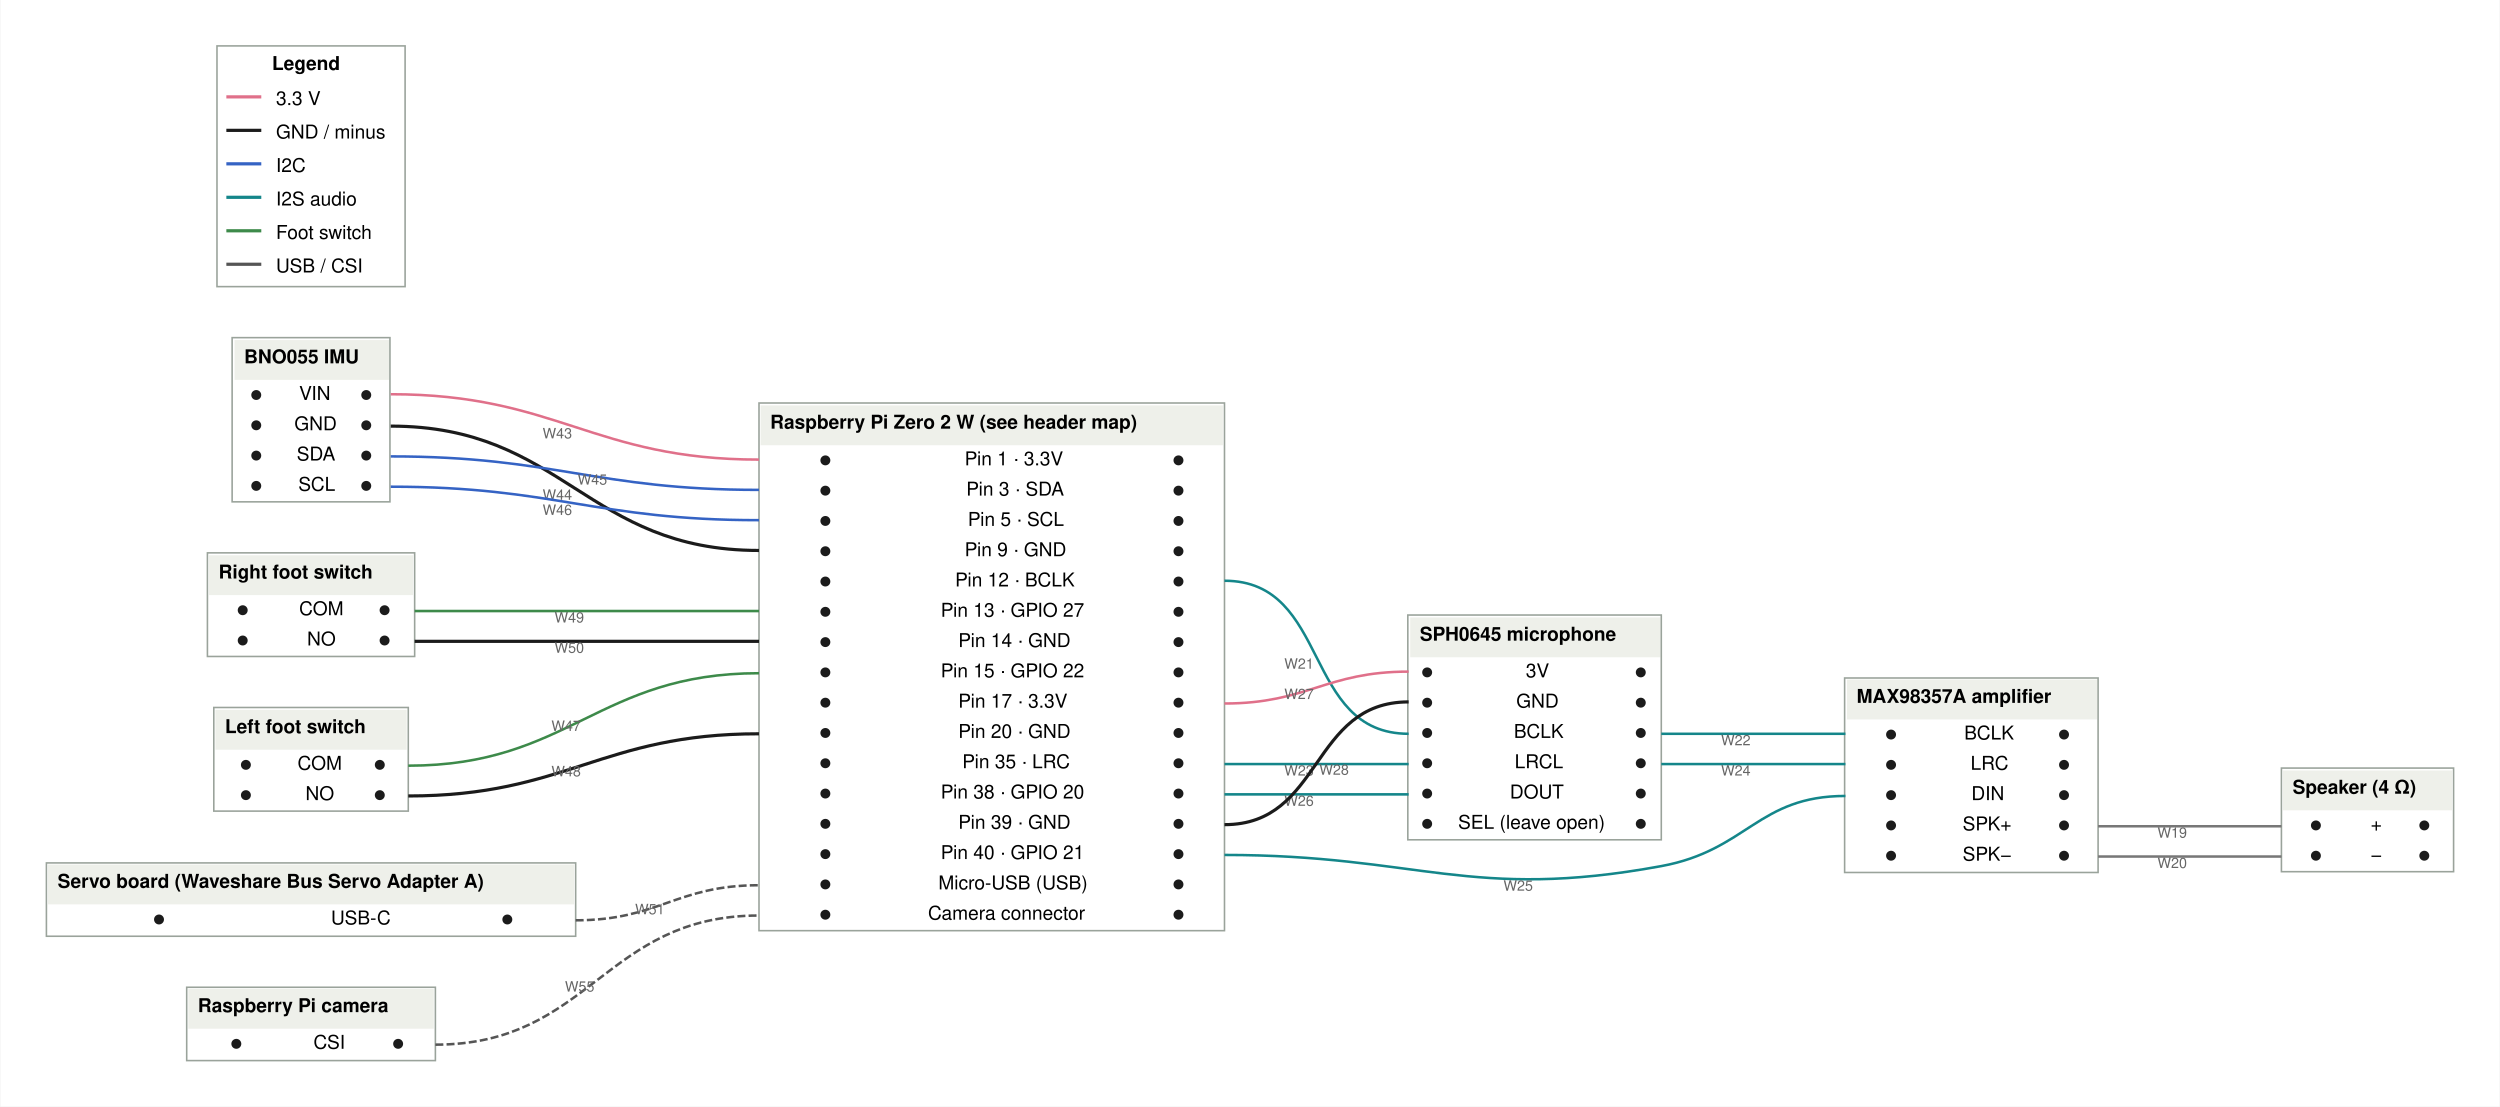
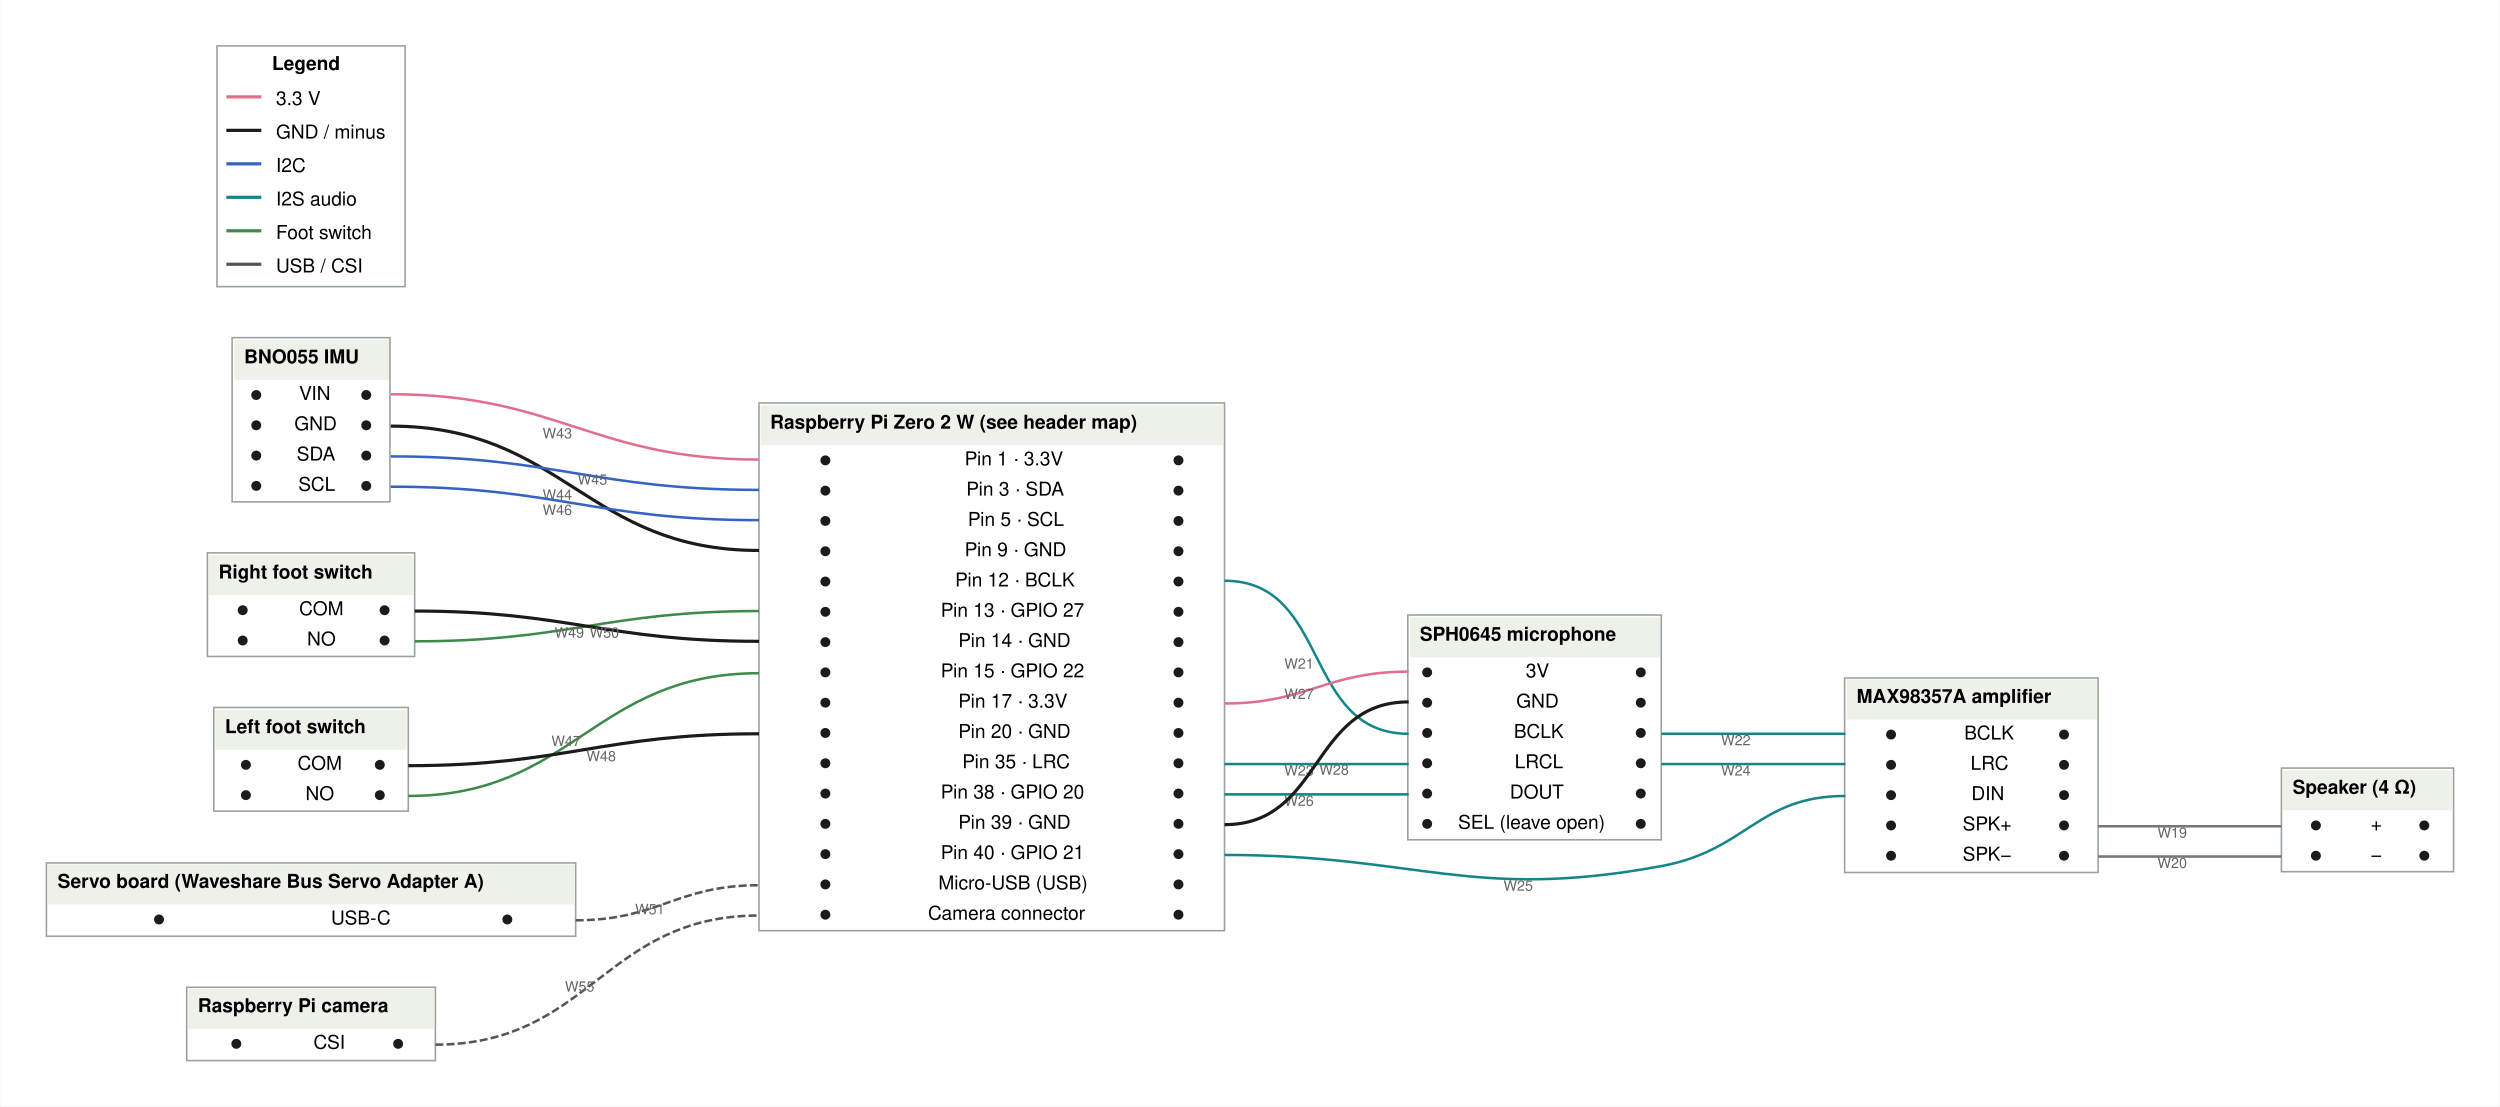
<svg xmlns="http://www.w3.org/2000/svg" width="1568pt" height="694pt" viewBox="0.00 0.00 1567.60 694.10">
  <g id="graph0" class="graph" transform="scale(1 1) rotate(0) translate(28.8 665.3)">
    <polygon fill="white" stroke="transparent" points="-28.8,28.8 -28.8,-665.3 1538.8,-665.3 1538.8,28.8 -28.8,28.8" />
    <g id="node1" class="node">
      <polygon fill="white" stroke="transparent" points="0,-78 0,-124 332,-124 332,-78 0,-78" />
      <polygon fill="#eef0ea" stroke="transparent" points="1,-98 1,-123 331,-123 331,-98 1,-98" />
      <text text-anchor="start" x="7" y="-108.4" font-family="Helvetica,sans-Serif" font-weight="bold" font-size="12.00">Servo board (Waveshare Bus Servo Adapter A)</text>
      <text text-anchor="start" x="67" y="-85.4" font-family="Helvetica,sans-Serif" font-size="12.00" fill="#1b1b1b">●</text>
      <text text-anchor="start" x="178.5" y="-85.4" font-family="Helvetica,sans-Serif" font-size="12.00">USB-C</text>
      <text text-anchor="start" x="285.5" y="-85.4" font-family="Helvetica,sans-Serif" font-size="12.00" fill="#1b1b1b">●</text>
      <polygon fill="none" stroke="#9aa39b" points="0,-78 0,-124 332,-124 332,-78 0,-78" />
    </g>
    <g id="node6" class="node">
      <polygon fill="white" stroke="transparent" points="447,-81.5 447,-412.5 739,-412.5 739,-81.5 447,-81.5" />
      <polygon fill="#eef0ea" stroke="transparent" points="448,-386 448,-411 738,-411 738,-386 448,-386" />
      <text text-anchor="start" x="454" y="-396.4" font-family="Helvetica,sans-Serif" font-weight="bold" font-size="12.00">Raspberry Pi Zero 2 W (see header map)</text>
      <text text-anchor="start" x="485" y="-373.4" font-family="Helvetica,sans-Serif" font-size="12.00" fill="#1b1b1b">●</text>
      <text text-anchor="start" x="576" y="-373.4" font-family="Helvetica,sans-Serif" font-size="12.00">Pin 1 · 3.3V</text>
      <text text-anchor="start" x="706.5" y="-373.4" font-family="Helvetica,sans-Serif" font-size="12.00" fill="#1b1b1b">●</text>
      <text text-anchor="start" x="485" y="-354.4" font-family="Helvetica,sans-Serif" font-size="12.00" fill="#1b1b1b">●</text>
      <text text-anchor="start" x="577" y="-354.4" font-family="Helvetica,sans-Serif" font-size="12.00">Pin 3 · SDA</text>
      <text text-anchor="start" x="706.5" y="-354.4" font-family="Helvetica,sans-Serif" font-size="12.00" fill="#1b1b1b">●</text>
      <text text-anchor="start" x="485" y="-335.4" font-family="Helvetica,sans-Serif" font-size="12.00" fill="#1b1b1b">●</text>
      <text text-anchor="start" x="578" y="-335.4" font-family="Helvetica,sans-Serif" font-size="12.00">Pin 5 · SCL</text>
      <text text-anchor="start" x="706.5" y="-335.4" font-family="Helvetica,sans-Serif" font-size="12.00" fill="#1b1b1b">●</text>
      <text text-anchor="start" x="485" y="-316.4" font-family="Helvetica,sans-Serif" font-size="12.00" fill="#1b1b1b">●</text>
      <text text-anchor="start" x="576" y="-316.4" font-family="Helvetica,sans-Serif" font-size="12.00">Pin 9 · GND</text>
      <text text-anchor="start" x="706.5" y="-316.4" font-family="Helvetica,sans-Serif" font-size="12.00" fill="#1b1b1b">●</text>
      <text text-anchor="start" x="485" y="-297.4" font-family="Helvetica,sans-Serif" font-size="12.00" fill="#1b1b1b">●</text>
      <text text-anchor="start" x="570" y="-297.4" font-family="Helvetica,sans-Serif" font-size="12.00">Pin 12 · BCLK</text>
      <text text-anchor="start" x="706.5" y="-297.4" font-family="Helvetica,sans-Serif" font-size="12.00" fill="#1b1b1b">●</text>
      <text text-anchor="start" x="485" y="-278.4" font-family="Helvetica,sans-Serif" font-size="12.00" fill="#1b1b1b">●</text>
      <text text-anchor="start" x="561" y="-278.4" font-family="Helvetica,sans-Serif" font-size="12.00">Pin 13 · GPIO 27</text>
      <text text-anchor="start" x="706.5" y="-278.4" font-family="Helvetica,sans-Serif" font-size="12.00" fill="#1b1b1b">●</text>
      <text text-anchor="start" x="485" y="-259.4" font-family="Helvetica,sans-Serif" font-size="12.00" fill="#1b1b1b">●</text>
      <text text-anchor="start" x="572" y="-259.4" font-family="Helvetica,sans-Serif" font-size="12.00">Pin 14 · GND</text>
      <text text-anchor="start" x="706.5" y="-259.4" font-family="Helvetica,sans-Serif" font-size="12.00" fill="#1b1b1b">●</text>
      <text text-anchor="start" x="485" y="-240.4" font-family="Helvetica,sans-Serif" font-size="12.00" fill="#1b1b1b">●</text>
      <text text-anchor="start" x="561" y="-240.4" font-family="Helvetica,sans-Serif" font-size="12.00">Pin 15 · GPIO 22</text>
      <text text-anchor="start" x="706.5" y="-240.4" font-family="Helvetica,sans-Serif" font-size="12.00" fill="#1b1b1b">●</text>
      <text text-anchor="start" x="485" y="-221.4" font-family="Helvetica,sans-Serif" font-size="12.00" fill="#1b1b1b">●</text>
      <text text-anchor="start" x="572" y="-221.4" font-family="Helvetica,sans-Serif" font-size="12.00">Pin 17 · 3.3V</text>
      <text text-anchor="start" x="706.5" y="-221.4" font-family="Helvetica,sans-Serif" font-size="12.00" fill="#1b1b1b">●</text>
      <text text-anchor="start" x="485" y="-202.4" font-family="Helvetica,sans-Serif" font-size="12.00" fill="#1b1b1b">●</text>
      <text text-anchor="start" x="572" y="-202.4" font-family="Helvetica,sans-Serif" font-size="12.00">Pin 20 · GND</text>
      <text text-anchor="start" x="706.5" y="-202.4" font-family="Helvetica,sans-Serif" font-size="12.00" fill="#1b1b1b">●</text>
      <text text-anchor="start" x="485" y="-183.4" font-family="Helvetica,sans-Serif" font-size="12.00" fill="#1b1b1b">●</text>
      <text text-anchor="start" x="574.5" y="-183.4" font-family="Helvetica,sans-Serif" font-size="12.00">Pin 35 · LRC</text>
      <text text-anchor="start" x="706.5" y="-183.4" font-family="Helvetica,sans-Serif" font-size="12.00" fill="#1b1b1b">●</text>
      <text text-anchor="start" x="485" y="-164.4" font-family="Helvetica,sans-Serif" font-size="12.00" fill="#1b1b1b">●</text>
      <text text-anchor="start" x="561" y="-164.4" font-family="Helvetica,sans-Serif" font-size="12.00">Pin 38 · GPIO 20</text>
      <text text-anchor="start" x="706.5" y="-164.4" font-family="Helvetica,sans-Serif" font-size="12.00" fill="#1b1b1b">●</text>
      <text text-anchor="start" x="485" y="-145.4" font-family="Helvetica,sans-Serif" font-size="12.00" fill="#1b1b1b">●</text>
      <text text-anchor="start" x="572" y="-145.4" font-family="Helvetica,sans-Serif" font-size="12.00">Pin 39 · GND</text>
      <text text-anchor="start" x="706.5" y="-145.4" font-family="Helvetica,sans-Serif" font-size="12.00" fill="#1b1b1b">●</text>
      <text text-anchor="start" x="485" y="-126.4" font-family="Helvetica,sans-Serif" font-size="12.00" fill="#1b1b1b">●</text>
      <text text-anchor="start" x="561" y="-126.4" font-family="Helvetica,sans-Serif" font-size="12.00">Pin 40 · GPIO 21</text>
      <text text-anchor="start" x="706.5" y="-126.4" font-family="Helvetica,sans-Serif" font-size="12.00" fill="#1b1b1b">●</text>
      <text text-anchor="start" x="485" y="-107.4" font-family="Helvetica,sans-Serif" font-size="12.00" fill="#1b1b1b">●</text>
      <text text-anchor="start" x="559.5" y="-107.4" font-family="Helvetica,sans-Serif" font-size="12.00">Micro-USB (USB)</text>
      <text text-anchor="start" x="706.5" y="-107.4" font-family="Helvetica,sans-Serif" font-size="12.00" fill="#1b1b1b">●</text>
      <text text-anchor="start" x="485" y="-88.4" font-family="Helvetica,sans-Serif" font-size="12.00" fill="#1b1b1b">●</text>
      <text text-anchor="start" x="553" y="-88.4" font-family="Helvetica,sans-Serif" font-size="12.00">Camera connector</text>
      <text text-anchor="start" x="706.5" y="-88.4" font-family="Helvetica,sans-Serif" font-size="12.00" fill="#1b1b1b">●</text>
      <polygon fill="none" stroke="#9aa39b" points="447,-81.5 447,-412.5 739,-412.5 739,-81.5 447,-81.5" />
    </g>
    <g id="edge19" class="edge">
      <path fill="none" stroke="#555555" stroke-width="1.6" stroke-dasharray="5,2" d="M332,-88C384.04,-88 394.96,-110 447,-110" />
      <text text-anchor="middle" x="378.5" y="-91.8" font-family="Helvetica,sans-Serif" font-size="9.00" fill="#666666">W51</text>
    </g>
    <g id="node2" class="node">
      <polygon fill="white" stroke="transparent" points="116.5,-350.5 116.5,-453.5 215.5,-453.5 215.5,-350.5 116.5,-350.5" />
      <polygon fill="#eef0ea" stroke="transparent" points="118,-427 118,-452 215,-452 215,-427 118,-427" />
      <text text-anchor="start" x="124" y="-437.4" font-family="Helvetica,sans-Serif" font-weight="bold" font-size="12.00">BNO055 IMU</text>
      <text text-anchor="start" x="128" y="-414.4" font-family="Helvetica,sans-Serif" font-size="12.00" fill="#1b1b1b">●</text>
      <text text-anchor="start" x="158.5" y="-414.4" font-family="Helvetica,sans-Serif" font-size="12.00">VIN</text>
      <text text-anchor="start" x="197" y="-414.4" font-family="Helvetica,sans-Serif" font-size="12.00" fill="#1b1b1b">●</text>
      <text text-anchor="start" x="128" y="-395.4" font-family="Helvetica,sans-Serif" font-size="12.00" fill="#1b1b1b">●</text>
      <text text-anchor="start" x="155.5" y="-395.4" font-family="Helvetica,sans-Serif" font-size="12.00">GND</text>
      <text text-anchor="start" x="197" y="-395.4" font-family="Helvetica,sans-Serif" font-size="12.00" fill="#1b1b1b">●</text>
      <text text-anchor="start" x="128" y="-376.4" font-family="Helvetica,sans-Serif" font-size="12.00" fill="#1b1b1b">●</text>
      <text text-anchor="start" x="157" y="-376.4" font-family="Helvetica,sans-Serif" font-size="12.00">SDA</text>
      <text text-anchor="start" x="197" y="-376.4" font-family="Helvetica,sans-Serif" font-size="12.00" fill="#1b1b1b">●</text>
      <text text-anchor="start" x="128" y="-357.4" font-family="Helvetica,sans-Serif" font-size="12.00" fill="#1b1b1b">●</text>
      <text text-anchor="start" x="158" y="-357.4" font-family="Helvetica,sans-Serif" font-size="12.00">SCL</text>
      <text text-anchor="start" x="197" y="-357.4" font-family="Helvetica,sans-Serif" font-size="12.00" fill="#1b1b1b">●</text>
      <polygon fill="none" stroke="#9aa39b" points="116.5,-350.5 116.5,-453.5 215.5,-453.5 215.5,-350.5 116.5,-350.5" />
    </g>
    <g id="edge11" class="edge">
      <path fill="none" stroke="#e0708a" stroke-width="1.6" d="M216,-418C320.27,-418 342.73,-377 447,-377" />
      <text text-anchor="middle" x="320.5" y="-390.3" font-family="Helvetica,sans-Serif" font-size="9.00" fill="#666666">W43</text>
    </g>
    <g id="edge12" class="edge">
      <path fill="none" stroke="#1b1b1b" stroke-width="2" d="M216,-398C324.36,-398 338.64,-320 447,-320" />
      <text text-anchor="middle" x="320.5" y="-351.8" font-family="Helvetica,sans-Serif" font-size="9.00" fill="#666666">W44</text>
    </g>
    <g id="edge13" class="edge">
      <path fill="none" stroke="#3563c4" stroke-width="1.6" d="M216,-379C319.09,-379 343.91,-358 447,-358" />
      <text text-anchor="middle" x="342.5" y="-361.3" font-family="Helvetica,sans-Serif" font-size="9.00" fill="#666666">W45</text>
    </g>
    <g id="edge14" class="edge">
      <path fill="none" stroke="#3563c4" stroke-width="1.6" d="M216,-360C319.09,-360 343.91,-339 447,-339" />
      <text text-anchor="middle" x="320.5" y="-342.3" font-family="Helvetica,sans-Serif" font-size="9.00" fill="#666666">W46</text>
    </g>
    <g id="node3" class="node">
      <polygon fill="white" stroke="transparent" points="105,-156.5 105,-221.5 227,-221.5 227,-156.5 105,-156.5" />
      <polygon fill="#eef0ea" stroke="transparent" points="106,-195 106,-220 226,-220 226,-195 106,-195" />
      <text text-anchor="start" x="112" y="-205.4" font-family="Helvetica,sans-Serif" font-weight="bold" font-size="12.00">Left foot switch</text>
      <text text-anchor="start" x="121.5" y="-182.4" font-family="Helvetica,sans-Serif" font-size="12.00" fill="#1b1b1b">●</text>
      <text text-anchor="start" x="157.5" y="-182.4" font-family="Helvetica,sans-Serif" font-size="12.00">COM</text>
      <text text-anchor="start" x="205.5" y="-182.4" font-family="Helvetica,sans-Serif" font-size="12.00" fill="#1b1b1b">●</text>
      <text text-anchor="start" x="121.5" y="-163.4" font-family="Helvetica,sans-Serif" font-size="12.00" fill="#1b1b1b">●</text>
      <text text-anchor="start" x="162.5" y="-163.4" font-family="Helvetica,sans-Serif" font-size="12.00">NO</text>
      <text text-anchor="start" x="205.5" y="-163.4" font-family="Helvetica,sans-Serif" font-size="12.00" fill="#1b1b1b">●</text>
      <polygon fill="none" stroke="#9aa39b" points="105,-156.5 105,-221.5 227,-221.5 227,-156.5 105,-156.5" />
    </g>
    <g id="edge15" class="edge">
-       <path fill="none" stroke="#3d8a4a" stroke-width="1.6" d="M227,-185C328.12,-185 345.88,-243 447,-243" />
-       <text text-anchor="middle" x="326" y="-206.8" font-family="Helvetica,sans-Serif" font-size="9.00" fill="#666666">W47</text>
+       <path fill="none" stroke="#3d8a4a" stroke-width="1.6" d="M227,-166C330.59,-166 343.41,-243 447,-243" />
+       <text text-anchor="middle" x="326" y="-197.3" font-family="Helvetica,sans-Serif" font-size="9.00" fill="#666666">W47</text>
    </g>
    <g id="edge16" class="edge">
-       <path fill="none" stroke="#1b1b1b" stroke-width="2" d="M227,-166C326.3,-166 347.7,-205 447,-205" />
-       <text text-anchor="middle" x="326" y="-178.3" font-family="Helvetica,sans-Serif" font-size="9.00" fill="#666666">W48</text>
+       <path fill="none" stroke="#1b1b1b" stroke-width="2" d="M227,-185C325.18,-185 348.82,-205 447,-205" />
+       <text text-anchor="middle" x="348" y="-187.8" font-family="Helvetica,sans-Serif" font-size="9.00" fill="#666666">W48</text>
    </g>
    <g id="node4" class="node">
      <polygon fill="white" stroke="transparent" points="101,-253.5 101,-318.5 231,-318.5 231,-253.5 101,-253.5" />
      <polygon fill="#eef0ea" stroke="transparent" points="102,-292 102,-317 230,-317 230,-292 102,-292" />
      <text text-anchor="start" x="108" y="-302.4" font-family="Helvetica,sans-Serif" font-weight="bold" font-size="12.00">Right foot switch</text>
      <text text-anchor="start" x="119.5" y="-279.4" font-family="Helvetica,sans-Serif" font-size="12.00" fill="#1b1b1b">●</text>
      <text text-anchor="start" x="158.5" y="-279.4" font-family="Helvetica,sans-Serif" font-size="12.00">COM</text>
      <text text-anchor="start" x="208.5" y="-279.4" font-family="Helvetica,sans-Serif" font-size="12.00" fill="#1b1b1b">●</text>
      <text text-anchor="start" x="119.5" y="-260.4" font-family="Helvetica,sans-Serif" font-size="12.00" fill="#1b1b1b">●</text>
      <text text-anchor="start" x="163.5" y="-260.4" font-family="Helvetica,sans-Serif" font-size="12.00">NO</text>
      <text text-anchor="start" x="208.5" y="-260.4" font-family="Helvetica,sans-Serif" font-size="12.00" fill="#1b1b1b">●</text>
      <polygon fill="none" stroke="#9aa39b" points="101,-253.5 101,-318.5 231,-318.5 231,-253.5 101,-253.5" />
    </g>
    <g id="edge17" class="edge">
-       <path fill="none" stroke="#3d8a4a" stroke-width="1.6" d="M231,-282C327,-282 351,-282 447,-282" />
-       <text text-anchor="middle" x="328" y="-274.8" font-family="Helvetica,sans-Serif" font-size="9.00" fill="#666666">W49</text>
+       <path fill="none" stroke="#3d8a4a" stroke-width="1.6" d="M231,-263C327.37,-263 350.63,-282 447,-282" />
+       <text text-anchor="middle" x="328" y="-265.3" font-family="Helvetica,sans-Serif" font-size="9.00" fill="#666666">W49</text>
    </g>
    <g id="edge18" class="edge">
-       <path fill="none" stroke="#1b1b1b" stroke-width="2" d="M231,-263C327,-263 351,-263 447,-263" />
-       <text text-anchor="middle" x="328" y="-255.8" font-family="Helvetica,sans-Serif" font-size="9.00" fill="#666666">W50</text>
+       <path fill="none" stroke="#1b1b1b" stroke-width="2" d="M231,-282C327.37,-282 350.63,-263 447,-263" />
+       <text text-anchor="middle" x="350" y="-265.3" font-family="Helvetica,sans-Serif" font-size="9.00" fill="#666666">W50</text>
    </g>
    <g id="node5" class="node">
      <polygon fill="white" stroke="transparent" points="88,0 88,-46 244,-46 244,0 88,0" />
      <polygon fill="#eef0ea" stroke="transparent" points="89,-20 89,-45 243,-45 243,-20 89,-20" />
      <text text-anchor="start" x="95" y="-30.4" font-family="Helvetica,sans-Serif" font-weight="bold" font-size="12.00">Raspberry Pi camera</text>
      <text text-anchor="start" x="115.5" y="-7.4" font-family="Helvetica,sans-Serif" font-size="12.00" fill="#1b1b1b">●</text>
      <text text-anchor="start" x="167.5" y="-7.4" font-family="Helvetica,sans-Serif" font-size="12.00">CSI</text>
      <text text-anchor="start" x="217" y="-7.4" font-family="Helvetica,sans-Serif" font-size="12.00" fill="#1b1b1b">●</text>
      <polygon fill="none" stroke="#9aa39b" points="88,0 88,-46 244,-46 244,0 88,0" />
    </g>
    <g id="edge20" class="edge">
      <path fill="none" stroke="#555555" stroke-width="1.6" stroke-dasharray="5,2" d="M244,-10C341.14,-10 349.86,-91 447,-91" />
      <text text-anchor="middle" x="334.5" y="-43.3" font-family="Helvetica,sans-Serif" font-size="9.00" fill="#666666">W55</text>
    </g>
    <g id="node7" class="node">
      <polygon fill="white" stroke="transparent" points="854,-138.5 854,-279.5 1013,-279.5 1013,-138.5 854,-138.5" />
      <polygon fill="#eef0ea" stroke="transparent" points="855.5,-253 855.5,-278 1012.5,-278 1012.5,-253 855.5,-253" />
      <text text-anchor="start" x="861.5" y="-263.4" font-family="Helvetica,sans-Serif" font-weight="bold" font-size="12.00">SPH0645 microphone</text>
      <text text-anchor="start" x="862.5" y="-240.4" font-family="Helvetica,sans-Serif" font-size="12.00" fill="#1b1b1b">●</text>
      <text text-anchor="start" x="928" y="-240.4" font-family="Helvetica,sans-Serif" font-size="12.00">3V</text>
      <text text-anchor="start" x="996.5" y="-240.4" font-family="Helvetica,sans-Serif" font-size="12.00" fill="#1b1b1b">●</text>
      <text text-anchor="start" x="862.5" y="-221.4" font-family="Helvetica,sans-Serif" font-size="12.00" fill="#1b1b1b">●</text>
      <text text-anchor="start" x="922" y="-221.4" font-family="Helvetica,sans-Serif" font-size="12.00">GND</text>
      <text text-anchor="start" x="996.5" y="-221.4" font-family="Helvetica,sans-Serif" font-size="12.00" fill="#1b1b1b">●</text>
      <text text-anchor="start" x="862.5" y="-202.4" font-family="Helvetica,sans-Serif" font-size="12.00" fill="#1b1b1b">●</text>
      <text text-anchor="start" x="920.5" y="-202.4" font-family="Helvetica,sans-Serif" font-size="12.00">BCLK</text>
      <text text-anchor="start" x="996.5" y="-202.4" font-family="Helvetica,sans-Serif" font-size="12.00" fill="#1b1b1b">●</text>
      <text text-anchor="start" x="862.5" y="-183.4" font-family="Helvetica,sans-Serif" font-size="12.00" fill="#1b1b1b">●</text>
      <text text-anchor="start" x="921" y="-183.4" font-family="Helvetica,sans-Serif" font-size="12.00">LRCL</text>
      <text text-anchor="start" x="996.5" y="-183.4" font-family="Helvetica,sans-Serif" font-size="12.00" fill="#1b1b1b">●</text>
      <text text-anchor="start" x="862.5" y="-164.4" font-family="Helvetica,sans-Serif" font-size="12.00" fill="#1b1b1b">●</text>
      <text text-anchor="start" x="918" y="-164.4" font-family="Helvetica,sans-Serif" font-size="12.00">DOUT</text>
      <text text-anchor="start" x="996.5" y="-164.4" font-family="Helvetica,sans-Serif" font-size="12.00" fill="#1b1b1b">●</text>
      <text text-anchor="start" x="862.5" y="-145.4" font-family="Helvetica,sans-Serif" font-size="12.00" fill="#1b1b1b">●</text>
      <text text-anchor="start" x="885.5" y="-145.4" font-family="Helvetica,sans-Serif" font-size="12.00">SEL (leave open)</text>
      <text text-anchor="start" x="996.5" y="-145.4" font-family="Helvetica,sans-Serif" font-size="12.00" fill="#1b1b1b">●</text>
      <polygon fill="none" stroke="#9aa39b" points="854,-138.5 854,-279.5 1013,-279.5 1013,-138.5 854,-138.5" />
    </g>
    <g id="edge3" class="edge">
      <path fill="none" stroke="#14868a" stroke-width="1.6" d="M739,-301C805.75,-301 787.75,-205 854.5,-205" />
      <text text-anchor="middle" x="785.75" y="-245.8" font-family="Helvetica,sans-Serif" font-size="9.00" fill="#666666">W21</text>
    </g>
    <g id="edge5" class="edge">
      <path fill="none" stroke="#14868a" stroke-width="1.6" d="M739,-186C790.33,-186 803.17,-186 854.5,-186" />
      <text text-anchor="middle" x="785.75" y="-178.8" font-family="Helvetica,sans-Serif" font-size="9.00" fill="#666666">W23</text>
    </g>
    <g id="edge8" class="edge">
      <path fill="none" stroke="#14868a" stroke-width="1.6" d="M739,-167C790.33,-167 803.17,-167 854.5,-167" />
      <text text-anchor="middle" x="785.75" y="-159.8" font-family="Helvetica,sans-Serif" font-size="9.00" fill="#666666">W26</text>
    </g>
    <g id="edge9" class="edge">
      <path fill="none" stroke="#e0708a" stroke-width="1.6" d="M739,-224C791.1,-224 802.4,-244 854.5,-244" />
      <text text-anchor="middle" x="785.75" y="-226.8" font-family="Helvetica,sans-Serif" font-size="9.00" fill="#666666">W27</text>
    </g>
    <g id="edge10" class="edge">
      <path fill="none" stroke="#1b1b1b" stroke-width="2" d="M739,-148C800.69,-148 792.81,-225 854.5,-225" />
      <text text-anchor="middle" x="807.75" y="-179.3" font-family="Helvetica,sans-Serif" font-size="9.00" fill="#666666">W28</text>
    </g>
    <g id="node8" class="node">
      <polygon fill="white" stroke="transparent" points="1128,-118 1128,-240 1287,-240 1287,-118 1128,-118" />
      <polygon fill="#eef0ea" stroke="transparent" points="1129.5,-214 1129.5,-239 1286.5,-239 1286.5,-214 1129.5,-214" />
      <text text-anchor="start" x="1135.5" y="-224.4" font-family="Helvetica,sans-Serif" font-weight="bold" font-size="12.00">MAX98357A amplifier</text>
      <text text-anchor="start" x="1153.5" y="-201.4" font-family="Helvetica,sans-Serif" font-size="12.00" fill="#1b1b1b">●</text>
      <text text-anchor="start" x="1203" y="-201.4" font-family="Helvetica,sans-Serif" font-size="12.00">BCLK</text>
      <text text-anchor="start" x="1262" y="-201.4" font-family="Helvetica,sans-Serif" font-size="12.00" fill="#1b1b1b">●</text>
      <text text-anchor="start" x="1153.5" y="-182.4" font-family="Helvetica,sans-Serif" font-size="12.00" fill="#1b1b1b">●</text>
      <text text-anchor="start" x="1207" y="-182.4" font-family="Helvetica,sans-Serif" font-size="12.00">LRC</text>
      <text text-anchor="start" x="1262" y="-182.4" font-family="Helvetica,sans-Serif" font-size="12.00" fill="#1b1b1b">●</text>
      <text text-anchor="start" x="1153.5" y="-163.4" font-family="Helvetica,sans-Serif" font-size="12.00" fill="#1b1b1b">●</text>
      <text text-anchor="start" x="1207.5" y="-163.4" font-family="Helvetica,sans-Serif" font-size="12.00">DIN</text>
      <text text-anchor="start" x="1262" y="-163.4" font-family="Helvetica,sans-Serif" font-size="12.00" fill="#1b1b1b">●</text>
      <text text-anchor="start" x="1153.5" y="-144.4" font-family="Helvetica,sans-Serif" font-size="12.00" fill="#1b1b1b">●</text>
      <text text-anchor="start" x="1202" y="-144.4" font-family="Helvetica,sans-Serif" font-size="12.00">SPK+</text>
      <text text-anchor="start" x="1262" y="-144.4" font-family="Helvetica,sans-Serif" font-size="12.00" fill="#1b1b1b">●</text>
      <text text-anchor="start" x="1153.5" y="-125.4" font-family="Helvetica,sans-Serif" font-size="12.00" fill="#1b1b1b">●</text>
      <text text-anchor="start" x="1202" y="-125.4" font-family="Helvetica,sans-Serif" font-size="12.00">SPK−</text>
      <text text-anchor="start" x="1262" y="-125.4" font-family="Helvetica,sans-Serif" font-size="12.00" fill="#1b1b1b">●</text>
      <polygon fill="none" stroke="#9aa39b" points="1128,-118 1128,-240 1287,-240 1287,-118 1128,-118" />
    </g>
    <g id="edge7" class="edge">
      <path fill="none" stroke="#14868a" stroke-width="1.6" d="M739,-129C860.82,-129 893.19,-99.95 1013,-122 1067.02,-131.94 1073.57,-166 1128.5,-166" />
      <text text-anchor="middle" x="923.23" y="-106.56" font-family="Helvetica,sans-Serif" font-size="9.00" fill="#666666">W25</text>
    </g>
    <g id="edge4" class="edge">
      <path fill="none" stroke="#14868a" stroke-width="1.6" d="M1013,-205C1064.33,-205 1077.17,-205 1128.5,-205" />
      <text text-anchor="middle" x="1059.75" y="-197.8" font-family="Helvetica,sans-Serif" font-size="9.00" fill="#666666">W22</text>
    </g>
    <g id="edge6" class="edge">
      <path fill="none" stroke="#14868a" stroke-width="1.6" d="M1013,-186C1064.33,-186 1077.17,-186 1128.5,-186" />
      <text text-anchor="middle" x="1059.75" y="-178.8" font-family="Helvetica,sans-Serif" font-size="9.00" fill="#666666">W24</text>
    </g>
    <g id="node9" class="node">
      <polygon fill="white" stroke="transparent" points="1402,-118.5 1402,-183.5 1510,-183.5 1510,-118.5 1402,-118.5" />
      <polygon fill="#eef0ea" stroke="transparent" points="1403,-157 1403,-182 1509,-182 1509,-157 1403,-157" />
      <text text-anchor="start" x="1409" y="-167.4" font-family="Helvetica,sans-Serif" font-weight="bold" font-size="12.00">Speaker (4 Ω)</text>
      <text text-anchor="start" x="1420" y="-144.4" font-family="Helvetica,sans-Serif" font-size="12.00" fill="#1b1b1b">●</text>
      <text text-anchor="start" x="1458" y="-144.4" font-family="Helvetica,sans-Serif" font-size="12.00">+</text>
      <text text-anchor="start" x="1488" y="-144.4" font-family="Helvetica,sans-Serif" font-size="12.00" fill="#1b1b1b">●</text>
      <text text-anchor="start" x="1420" y="-125.4" font-family="Helvetica,sans-Serif" font-size="12.00" fill="#1b1b1b">●</text>
      <text text-anchor="start" x="1458" y="-125.4" font-family="Helvetica,sans-Serif" font-size="12.00">−</text>
      <text text-anchor="start" x="1488" y="-125.4" font-family="Helvetica,sans-Serif" font-size="12.00" fill="#1b1b1b">●</text>
      <polygon fill="none" stroke="#9aa39b" points="1402,-118.5 1402,-183.5 1510,-183.5 1510,-118.5 1402,-118.5" />
    </g>
    <g id="edge1" class="edge">
      <path fill="none" stroke="#777777" stroke-width="1.6" d="M1287,-147C1338.11,-147 1350.89,-147 1402,-147" />
      <text text-anchor="middle" x="1333.5" y="-139.8" font-family="Helvetica,sans-Serif" font-size="9.00" fill="#666666">W19</text>
    </g>
    <g id="edge2" class="edge">
      <path fill="none" stroke="#777777" stroke-width="1.6" d="M1287,-128C1338.11,-128 1350.89,-128 1402,-128" />
      <text text-anchor="middle" x="1333.5" y="-120.8" font-family="Helvetica,sans-Serif" font-size="9.00" fill="#666666">W20</text>
    </g>
    <g id="node10" class="node">
      <polygon fill="white" stroke="transparent" points="107,-485.5 107,-636.5 225,-636.5 225,-485.5 107,-485.5" />
      <text text-anchor="start" x="141.5" y="-621.4" font-family="Helvetica,sans-Serif" font-weight="bold" font-size="12.00">Legend</text>
      <text text-anchor="start" x="113" y="-600.4" font-family="Helvetica,sans-Serif" font-weight="bold" font-size="12.00" fill="#e0708a">━━━</text>
      <text text-anchor="start" x="144" y="-599.4" font-family="Helvetica,sans-Serif" font-size="12.00">3.3 V</text>
      <text text-anchor="start" x="113" y="-579.4" font-family="Helvetica,sans-Serif" font-weight="bold" font-size="12.00" fill="#1b1b1b">━━━</text>
      <text text-anchor="start" x="144" y="-578.4" font-family="Helvetica,sans-Serif" font-size="12.00">GND / minus</text>
      <text text-anchor="start" x="113" y="-558.4" font-family="Helvetica,sans-Serif" font-weight="bold" font-size="12.00" fill="#3563c4">━━━</text>
      <text text-anchor="start" x="144" y="-557.4" font-family="Helvetica,sans-Serif" font-size="12.00">I2C</text>
      <text text-anchor="start" x="113" y="-537.4" font-family="Helvetica,sans-Serif" font-weight="bold" font-size="12.00" fill="#14868a">━━━</text>
      <text text-anchor="start" x="144" y="-536.4" font-family="Helvetica,sans-Serif" font-size="12.00">I2S audio</text>
      <text text-anchor="start" x="113" y="-516.4" font-family="Helvetica,sans-Serif" font-weight="bold" font-size="12.00" fill="#3d8a4a">━━━</text>
      <text text-anchor="start" x="144" y="-515.4" font-family="Helvetica,sans-Serif" font-size="12.00">Foot switch</text>
      <text text-anchor="start" x="113" y="-495.4" font-family="Helvetica,sans-Serif" font-weight="bold" font-size="12.00" fill="#555555">━━━</text>
      <text text-anchor="start" x="144" y="-494.4" font-family="Helvetica,sans-Serif" font-size="12.00">USB / CSI</text>
      <polygon fill="none" stroke="#9aa39b" points="107,-485.5 107,-636.5 225,-636.5 225,-485.5 107,-485.5" />
    </g>
  </g>
</svg>
